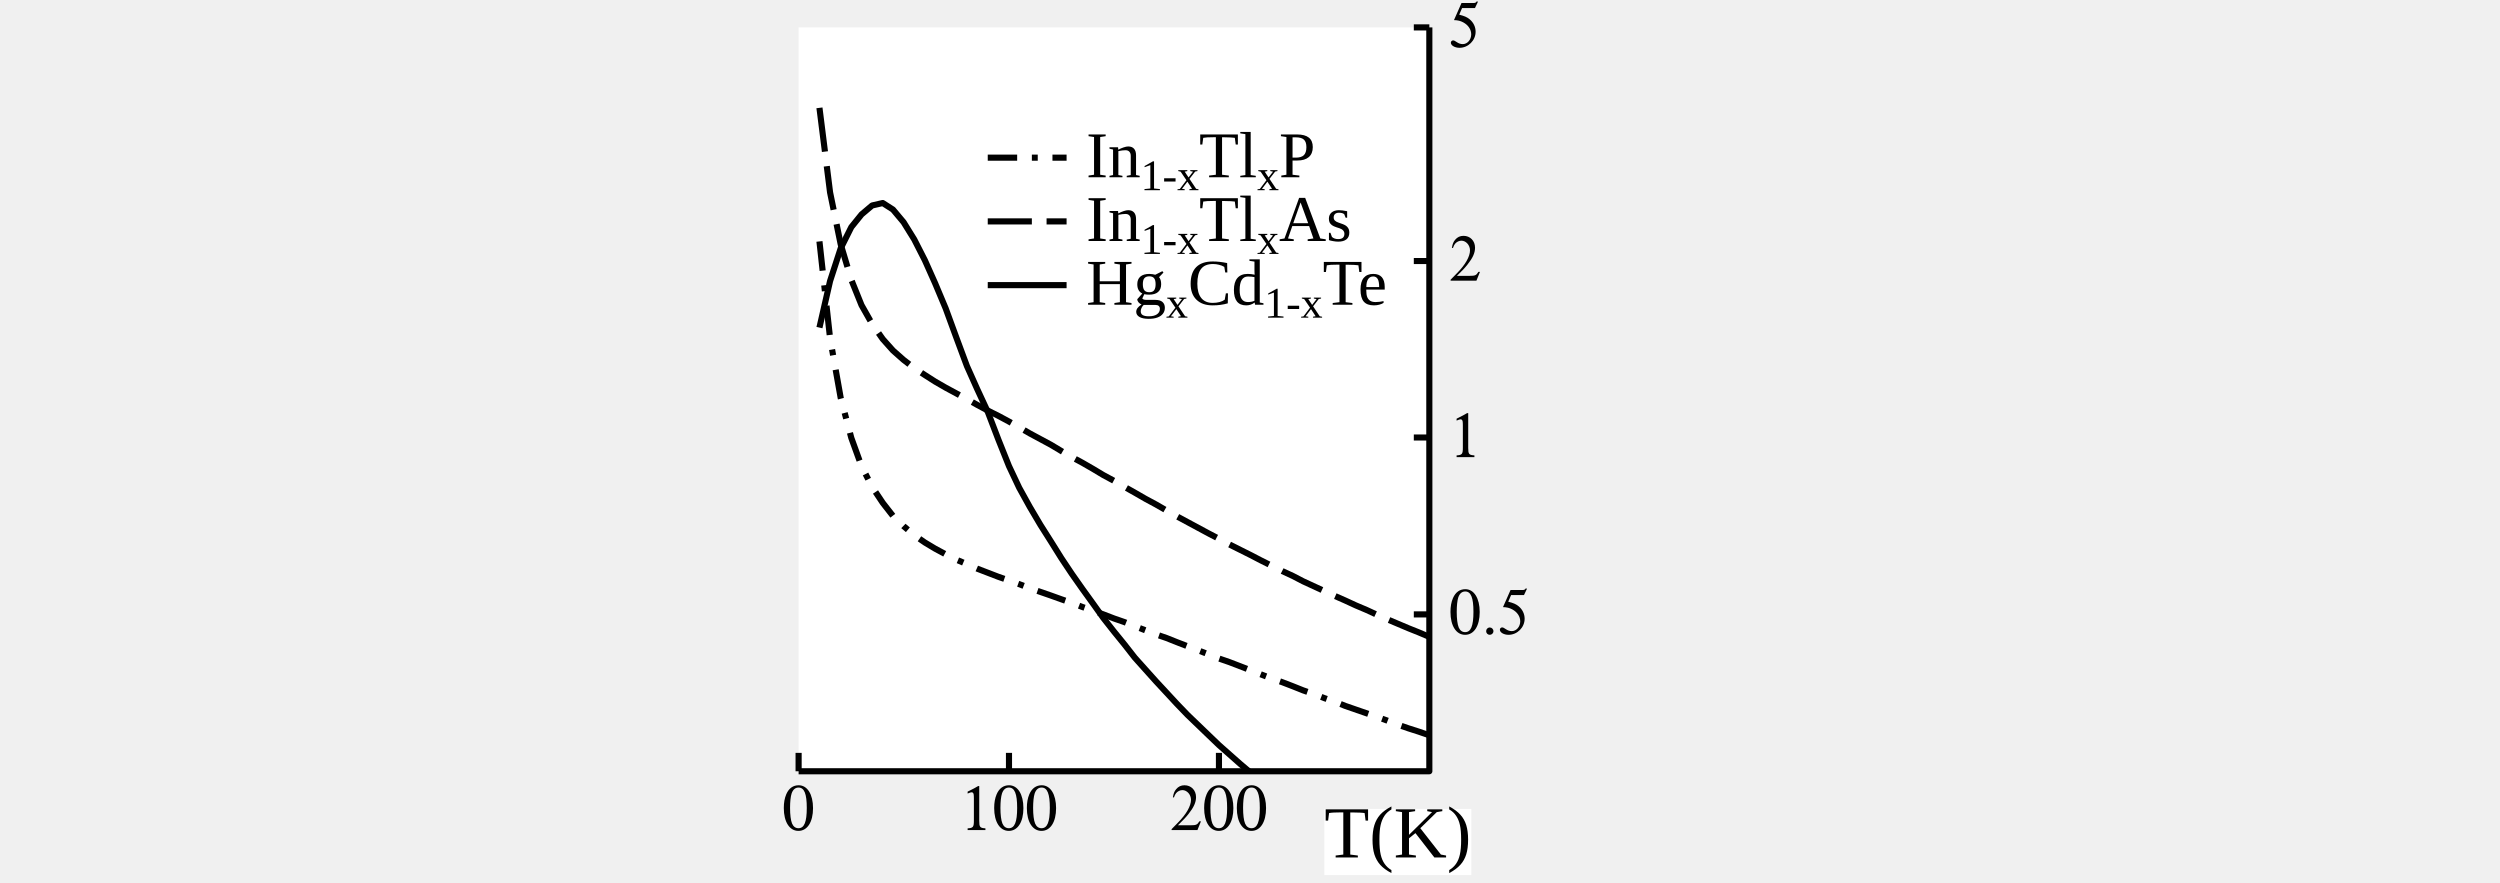
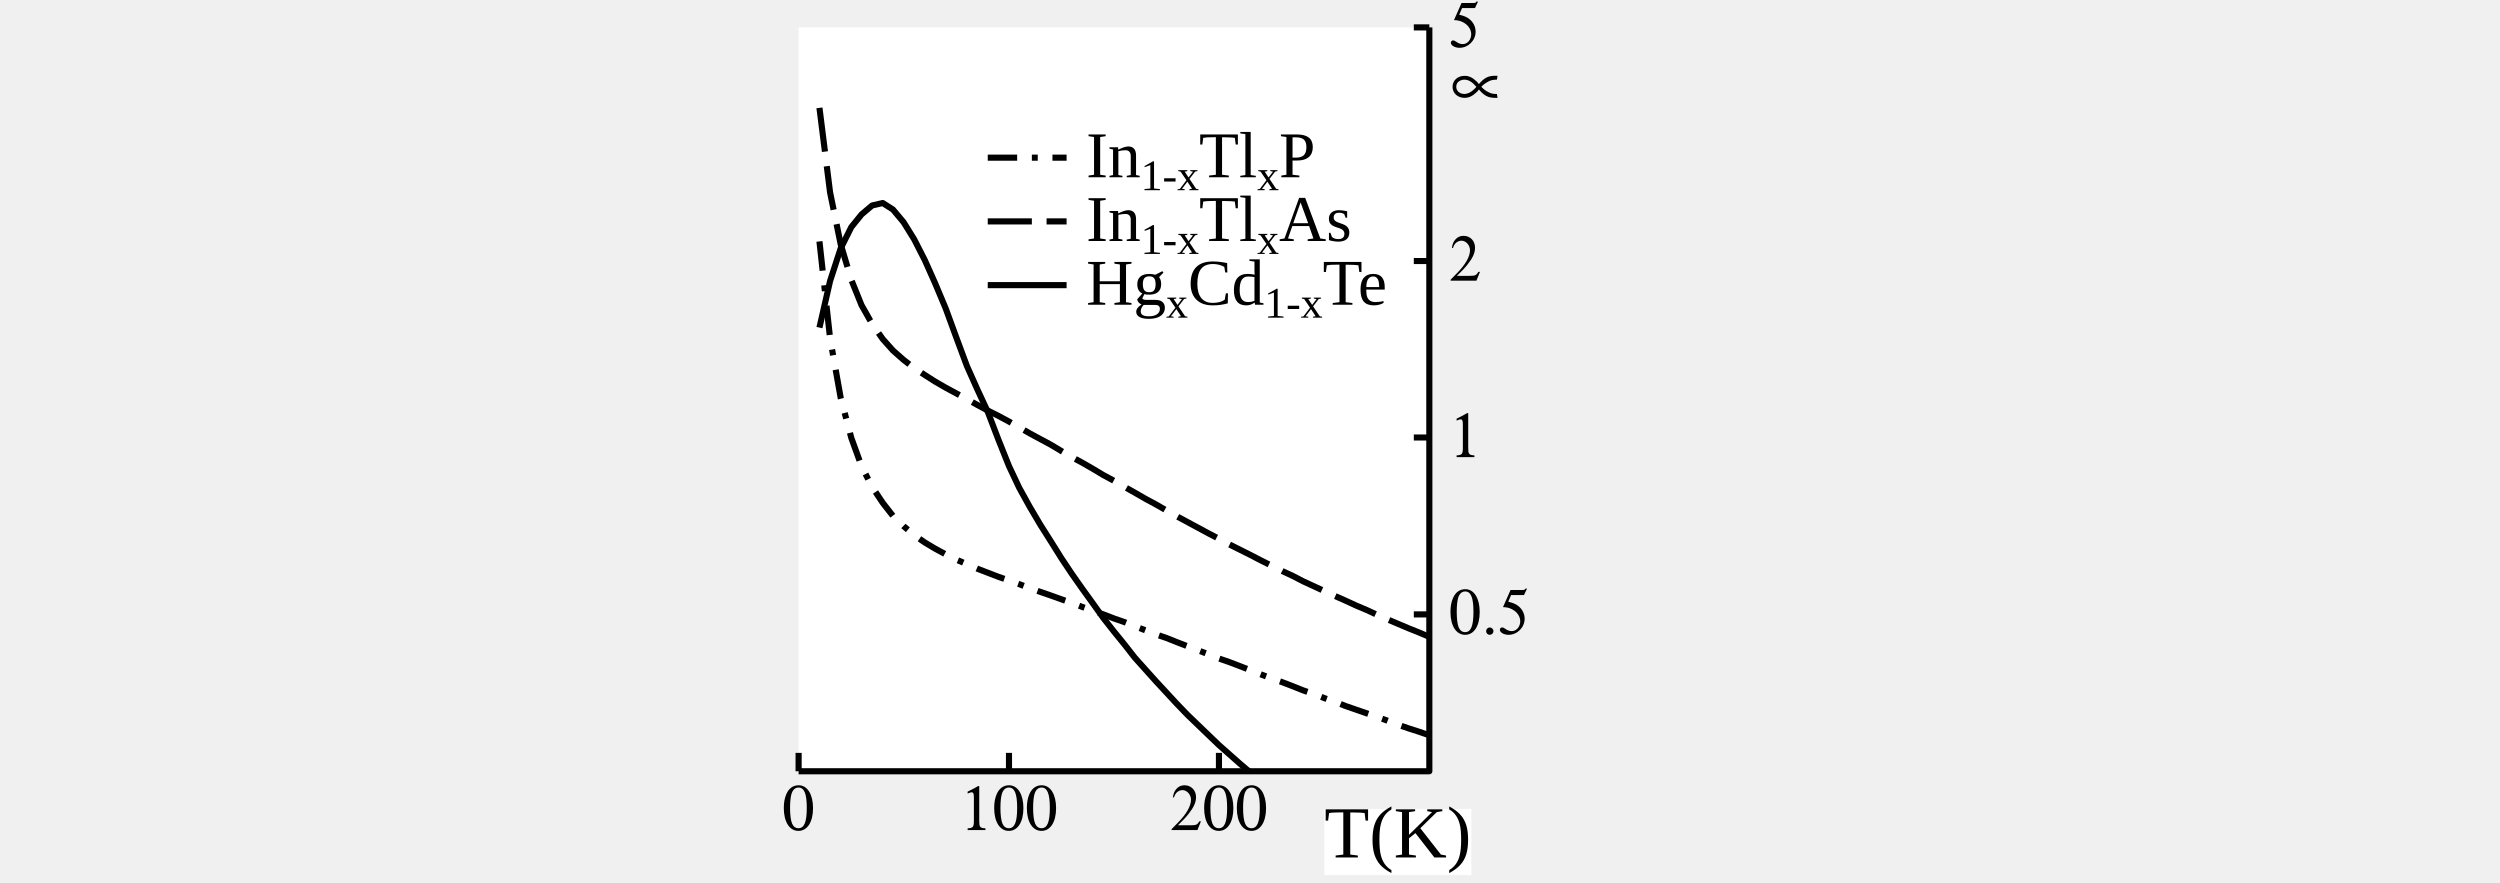
<svg xmlns="http://www.w3.org/2000/svg" version="1.1" width="765" height="270" id="svg2" xml:space="preserve">
  <defs id="defs6">
    <clipPath id="clipPath92">
      <path d="m 1955,6032 0,1821 1544,0 0,-1821 -1544,0 z" id="path94" />
    </clipPath>
    <clipPath id="clipPath124">
      <path d="m 1955,6032 0,1821 1544,0 0,-1821 -1544,0 z" id="path126" />
    </clipPath>
    <clipPath id="clipPath158">
      <path d="m 1955,6032 0,1821 1544,0 0,-1821 -1544,0 z" id="path160" />
    </clipPath>
    <clipPath id="clipPath192">
      <path d="m 1955,6032 0,1821 1544,0 0,-1821 -1544,0 z" id="path194" />
    </clipPath>
  </defs>
  <g transform="matrix(1.25,0,0,-1.25,0,990)" id="g10">
    <g transform="scale(0.1,0.1)" id="g12">
      <g transform="scale(10,10)" id="g14">
-         <text transform="matrix(1,0,0,-1,331.9,773.3)" id="text16">
+         <text transform="matrix(1,0,0,-1,355.1,766)" id="text16">
          <tspan x="0" y="0" id="tspan18" style="font-size:18px;font-variant:normal;font-weight:normal;writing-mode:lr-tb;fill:#000000;fill-opacity:1;fill-rule:nonzero;stroke:none;font-family:Symbol;-inkscape-font-specification:Symbol">µ</tspan>
        </text>
      </g>
      <path d="m 3242,5777.8 359.809,0 0,162 -359.809,0 0,-162 z" id="path20" style="fill:#ffffff;fill-opacity:1;fill-rule:nonzero;stroke:none" />
      <g transform="scale(10,10)" id="g22">
        <text transform="matrix(1,0,0,-1,324.2,582.1)" id="text24">
          <tspan x="0 10.998 16.992 29.988" y="0" id="tspan26" style="font-size:18px;font-variant:normal;font-weight:normal;writing-mode:lr-tb;fill:#000000;fill-opacity:1;fill-rule:nonzero;stroke:none;font-family:Times New Roman;-inkscape-font-specification:Times-Roman">T(K)</tspan>
        </text>
      </g>
      <path d="m 1955,6032 1544,0 0,1821 -1544,0 0,-1821 z" id="path28" style="fill:#ffffff;fill-opacity:1;fill-rule:nonzero;stroke:none" />
      <path d="m 1955,6032 1544,0 0,1821" id="path30" style="fill:none;stroke:#000000;stroke-width:15;stroke-linecap:butt;stroke-linejoin:round;stroke-miterlimit:10;stroke-opacity:1;stroke-dasharray:none" />
      <path d="m 1955,6032 0,45" id="path32" style="fill:none;stroke:#000000;stroke-width:15;stroke-linecap:butt;stroke-linejoin:round;stroke-miterlimit:10;stroke-opacity:1;stroke-dasharray:none" />
      <g transform="scale(10,10)" id="g34">
        <text transform="matrix(1,0,0,-1,191.5,588.8)" id="text36">
          <tspan x="0" y="0" id="tspan38" style="font-size:16px;font-variant:normal;font-weight:normal;writing-mode:lr-tb;fill:#000000;fill-opacity:1;fill-rule:nonzero;stroke:none;font-family:Symbol;-inkscape-font-specification:Symbol">0</tspan>
        </text>
      </g>
      <path d="m 2470,6032 0,45" id="path40" style="fill:none;stroke:#000000;stroke-width:15;stroke-linecap:butt;stroke-linejoin:round;stroke-miterlimit:10;stroke-opacity:1;stroke-dasharray:none" />
      <g transform="scale(10,10)" id="g42">
        <text transform="matrix(1,0,0,-1,235,588.8)" id="text44">
          <tspan x="0 8 16" y="0" id="tspan46" style="font-size:16px;font-variant:normal;font-weight:normal;writing-mode:lr-tb;fill:#000000;fill-opacity:1;fill-rule:nonzero;stroke:none;font-family:Symbol;-inkscape-font-specification:Symbol">100</tspan>
        </text>
      </g>
      <path d="m 2984,6032 0,45" id="path48" style="fill:none;stroke:#000000;stroke-width:15;stroke-linecap:butt;stroke-linejoin:round;stroke-miterlimit:10;stroke-opacity:1;stroke-dasharray:none" />
      <g transform="scale(10,10)" id="g50">
        <text transform="matrix(1,0,0,-1,286.4,588.8)" id="text52">
          <tspan x="0 8 16" y="0" id="tspan54" style="font-size:16px;font-variant:normal;font-weight:normal;writing-mode:lr-tb;fill:#000000;fill-opacity:1;fill-rule:nonzero;stroke:none;font-family:Symbol;-inkscape-font-specification:Symbol">200</tspan>
        </text>
      </g>
      <path d="m 3499,6416 -38,0" id="path56" style="fill:none;stroke:#000000;stroke-width:15;stroke-linecap:butt;stroke-linejoin:round;stroke-miterlimit:10;stroke-opacity:1;stroke-dasharray:none" />
      <g transform="scale(10,10)" id="g58">
        <text transform="matrix(1,0,0,-1,354.7,636.8)" id="text60">
          <tspan x="0 8 12" y="0" id="tspan62" style="font-size:16px;font-variant:normal;font-weight:normal;writing-mode:lr-tb;fill:#000000;fill-opacity:1;fill-rule:nonzero;stroke:none;font-family:Symbol;-inkscape-font-specification:Symbol">0.5</tspan>
        </text>
      </g>
      <path d="m 3499,6849 -38,0" id="path64" style="fill:none;stroke:#000000;stroke-width:15;stroke-linecap:butt;stroke-linejoin:round;stroke-miterlimit:10;stroke-opacity:1;stroke-dasharray:none" />
      <g transform="scale(10,10)" id="g66">
        <text transform="matrix(1,0,0,-1,354.7,680.1)" id="text68">
          <tspan x="0" y="0" id="tspan70" style="font-size:16px;font-variant:normal;font-weight:normal;writing-mode:lr-tb;fill:#000000;fill-opacity:1;fill-rule:nonzero;stroke:none;font-family:Symbol;-inkscape-font-specification:Symbol">1</tspan>
        </text>
      </g>
      <path d="m 3499,7281 -38,0" id="path72" style="fill:none;stroke:#000000;stroke-width:15;stroke-linecap:butt;stroke-linejoin:round;stroke-miterlimit:10;stroke-opacity:1;stroke-dasharray:none" />
      <g transform="scale(10,10)" id="g74">
        <text transform="matrix(1,0,0,-1,354.7,723.3)" id="text76">
          <tspan x="0" y="0" id="tspan78" style="font-size:16px;font-variant:normal;font-weight:normal;writing-mode:lr-tb;fill:#000000;fill-opacity:1;fill-rule:nonzero;stroke:none;font-family:Symbol;-inkscape-font-specification:Symbol">2</tspan>
        </text>
      </g>
      <path d="m 3499,7853 -38,0" id="path80" style="fill:none;stroke:#000000;stroke-width:15;stroke-linecap:butt;stroke-linejoin:round;stroke-miterlimit:10;stroke-opacity:1;stroke-dasharray:none" />
      <g transform="scale(10,10)" id="g82">
        <text transform="matrix(1,0,0,-1,354.7,780.5)" id="text84">
          <tspan x="0" y="0" id="tspan86" style="font-size:16px;font-variant:normal;font-weight:normal;writing-mode:lr-tb;fill:#000000;fill-opacity:1;fill-rule:nonzero;stroke:none;font-family:Symbol;-inkscape-font-specification:Symbol">5</tspan>
        </text>
      </g>
      <g id="g88">
        <g clip-path="url(#clipPath92)" id="g90">
          <path d="m 2418,7534 193,0" id="path96" style="fill:none;stroke:#000000;stroke-width:15;stroke-linecap:butt;stroke-linejoin:round;stroke-miterlimit:10;stroke-opacity:1;stroke-dasharray:72, 36, 14.4, 36;stroke-dashoffset:0" />
        </g>
      </g>
      <g transform="scale(10,10)" id="g98">
        <text transform="matrix(1,0,0,-1,265.9,748.6)" id="text100">
          <tspan x="0 5.328" y="0" id="tspan102" style="font-size:16px;font-variant:normal;font-weight:normal;writing-mode:lr-tb;fill:#000000;fill-opacity:1;fill-rule:nonzero;stroke:none;font-family:Times New Roman;-inkscape-font-specification:Times-Roman">In</tspan>
        </text>
        <text transform="matrix(1,0,0,-1,279.2281,745.432)" id="text104">
          <tspan x="0 5.36 8.93" y="0" id="tspan106" style="font-size:10.72px;font-variant:normal;font-weight:normal;writing-mode:lr-tb;fill:#000000;fill-opacity:1;fill-rule:nonzero;stroke:none;font-family:Times New Roman;-inkscape-font-specification:Times-Roman">1-x</tspan>
        </text>
        <text transform="matrix(1,0,0,-1,293.5179,748.6)" id="text108">
          <tspan x="0 9.776" y="0" id="tspan110" style="font-size:16px;font-variant:normal;font-weight:normal;writing-mode:lr-tb;fill:#000000;fill-opacity:1;fill-rule:nonzero;stroke:none;font-family:Times New Roman;-inkscape-font-specification:Times-Roman">Tl</tspan>
        </text>
        <text transform="matrix(1,0,0,-1,307.7417,745.432)" id="text112">
          <tspan x="0" y="0" id="tspan114" style="font-size:10.72px;font-variant:normal;font-weight:normal;writing-mode:lr-tb;fill:#000000;fill-opacity:1;fill-rule:nonzero;stroke:none;font-family:Times New Roman;-inkscape-font-specification:Times-Roman">x</tspan>
        </text>
        <text transform="matrix(1,0,0,-1,313.1019,748.6)" id="text116">
          <tspan x="0" y="0" id="tspan118" style="font-size:16px;font-variant:normal;font-weight:normal;writing-mode:lr-tb;fill:#000000;fill-opacity:1;fill-rule:nonzero;stroke:none;font-family:Times New Roman;-inkscape-font-specification:Times-Roman">P</tspan>
        </text>
      </g>
      <g id="g120">
        <g clip-path="url(#clipPath124)" id="g122">
          <path d="m 2006,7329 26,-237 26,-146 26,-98 25,-69 26,-51 26,-39 25,-32 26,-25 26,-22 26,-18 25,-15 26,-14 26,-13 26,-11 25,-11 26,-10 26,-10 26,-9 25,-9 26,-10 26,-9 26,-9 25,-9 26,-9 26,-10 26,-9 25,-9 26,-10 26,-9 25,-10 26,-10 26,-10 26,-9 25,-10 26,-10 26,-10 26,-10 25,-10 26,-9 26,-10 26,-10 25,-10 26,-10 26,-9 26,-10 25,-10 26,-9 26,-10 26,-9 25,-10 26,-9 26,-9 26,-9 25,-9 26,-10 26,-9 25,-8 26,-9" id="path128" style="fill:none;stroke:#000000;stroke-width:15;stroke-linecap:butt;stroke-linejoin:round;stroke-miterlimit:10;stroke-opacity:1;stroke-dasharray:72, 36, 14.4, 36;stroke-dashoffset:0" />
          <path d="m 2418,7378 193,0" id="path130" style="fill:none;stroke:#000000;stroke-width:15;stroke-linecap:butt;stroke-linejoin:round;stroke-miterlimit:10;stroke-opacity:1;stroke-dasharray:108, 36;stroke-dashoffset:0" />
        </g>
      </g>
      <g transform="scale(10,10)" id="g132">
        <text transform="matrix(1,0,0,-1,265.9,733)" id="text134">
          <tspan x="0 5.328" y="0" id="tspan136" style="font-size:16px;font-variant:normal;font-weight:normal;writing-mode:lr-tb;fill:#000000;fill-opacity:1;fill-rule:nonzero;stroke:none;font-family:Times New Roman;-inkscape-font-specification:Times-Roman">In</tspan>
        </text>
        <text transform="matrix(1,0,0,-1,279.2281,729.832)" id="text138">
          <tspan x="0 5.36 8.93" y="0" id="tspan140" style="font-size:10.72px;font-variant:normal;font-weight:normal;writing-mode:lr-tb;fill:#000000;fill-opacity:1;fill-rule:nonzero;stroke:none;font-family:Times New Roman;-inkscape-font-specification:Times-Roman">1-x</tspan>
        </text>
        <text transform="matrix(1,0,0,-1,293.5179,733)" id="text142">
          <tspan x="0 9.776" y="0" id="tspan144" style="font-size:16px;font-variant:normal;font-weight:normal;writing-mode:lr-tb;fill:#000000;fill-opacity:1;fill-rule:nonzero;stroke:none;font-family:Times New Roman;-inkscape-font-specification:Times-Roman">Tl</tspan>
        </text>
        <text transform="matrix(1,0,0,-1,307.7417,729.832)" id="text146">
          <tspan x="0" y="0" id="tspan148" style="font-size:10.72px;font-variant:normal;font-weight:normal;writing-mode:lr-tb;fill:#000000;fill-opacity:1;fill-rule:nonzero;stroke:none;font-family:Times New Roman;-inkscape-font-specification:Times-Roman">x</tspan>
        </text>
        <text transform="matrix(1,0,0,-1,313.1019,733)" id="text150">
          <tspan x="0 11.552" y="0" id="tspan152" style="font-size:16px;font-variant:normal;font-weight:normal;writing-mode:lr-tb;fill:#000000;fill-opacity:1;fill-rule:nonzero;stroke:none;font-family:Times New Roman;-inkscape-font-specification:Times-Roman">As</tspan>
        </text>
      </g>
      <g id="g154">
        <g clip-path="url(#clipPath158)" id="g156">
          <path d="m 2006,7656 26,-207 26,-127 26,-87 25,-62 26,-46 26,-37 25,-28 26,-23 26,-20 26,-17 25,-16 26,-15 26,-14 26,-14 25,-14 26,-14 26,-13 26,-14 25,-14 26,-15 26,-14 26,-14 25,-15 26,-15 26,-14 26,-15 25,-15 26,-14 26,-15 25,-14 26,-15 26,-14 26,-15 25,-14 26,-14 26,-14 26,-14 25,-13 26,-14 26,-13 26,-13 25,-13 26,-13 26,-13 26,-12 25,-13 26,-12 26,-12 26,-12 25,-11 26,-12 26,-11 26,-12 25,-11 26,-11 26,-11 25,-10 26,-11" id="path162" style="fill:none;stroke:#000000;stroke-width:15;stroke-linecap:butt;stroke-linejoin:round;stroke-miterlimit:10;stroke-opacity:1;stroke-dasharray:108, 36;stroke-dashoffset:0" />
          <path d="m 2418,7222 193,0" id="path164" style="fill:none;stroke:#000000;stroke-width:15;stroke-linecap:butt;stroke-linejoin:round;stroke-miterlimit:10;stroke-opacity:1;stroke-dasharray:none" />
        </g>
      </g>
      <g transform="scale(10,10)" id="g166">
        <text transform="matrix(1,0,0,-1,265.9,717.4)" id="text168">
          <tspan x="0 11.552" y="0" id="tspan170" style="font-size:16px;font-variant:normal;font-weight:normal;writing-mode:lr-tb;fill:#000000;fill-opacity:1;fill-rule:nonzero;stroke:none;font-family:Times New Roman;-inkscape-font-specification:Times-Roman">Hg</tspan>
        </text>
        <text transform="matrix(1,0,0,-1,285.452,714.232)" id="text172">
          <tspan x="0" y="0" id="tspan174" style="font-size:10.72px;font-variant:normal;font-weight:normal;writing-mode:lr-tb;fill:#000000;fill-opacity:1;fill-rule:nonzero;stroke:none;font-family:Times New Roman;-inkscape-font-specification:Times-Roman">x</tspan>
        </text>
        <text transform="matrix(1,0,0,-1,290.8122,717.4)" id="text176">
          <tspan x="0 10.672" y="0" id="tspan178" style="font-size:16px;font-variant:normal;font-weight:normal;writing-mode:lr-tb;fill:#000000;fill-opacity:1;fill-rule:nonzero;stroke:none;font-family:Times New Roman;-inkscape-font-specification:Times-Roman">Cd</tspan>
        </text>
        <text transform="matrix(1,0,0,-1,309.4841,714.232)" id="text180">
          <tspan x="0 5.36 8.93" y="0" id="tspan182" style="font-size:10.72px;font-variant:normal;font-weight:normal;writing-mode:lr-tb;fill:#000000;fill-opacity:1;fill-rule:nonzero;stroke:none;font-family:Times New Roman;-inkscape-font-specification:Times-Roman">1-x</tspan>
        </text>
        <text transform="matrix(1,0,0,-1,323.7739,717.4)" id="text184">
          <tspan x="0 9.776" y="0" id="tspan186" style="font-size:16px;font-variant:normal;font-weight:normal;writing-mode:lr-tb;fill:#000000;fill-opacity:1;fill-rule:nonzero;stroke:none;font-family:Times New Roman;-inkscape-font-specification:Times-Roman">Te</tspan>
        </text>
      </g>
      <g id="g188">
        <g clip-path="url(#clipPath192)" id="g190">
          <path d="m 2006,7118 26,114 26,80 26,52 25,31 26,22 26,6 25,-16 26,-31 26,-42 26,-51 25,-56 26,-62 26,-71 26,-70 25,-56 26,-56 26,-68 26,-65 25,-53 26,-47 26,-44 26,-41 25,-40 26,-39 26,-37 26,-36 25,-35 26,-33 26,-32 25,-32 26,-29 26,-29 26,-28 25,-27 26,-27 26,-25 26,-25 25,-24 26,-23 26,-23 26,-22 25,-21 26,-21 26,-21 26,-20 25,-20 26,-19 26,-19 26,-19 25,-19 26,-18 26,-17 26,-18 25,-17 26,-17 26,-17 25,-17 26,-16" id="path196" style="fill:none;stroke:#000000;stroke-width:15;stroke-linecap:butt;stroke-linejoin:round;stroke-miterlimit:10;stroke-opacity:1;stroke-dasharray:none" />
        </g>
      </g>
    </g>
  </g>
</svg>
